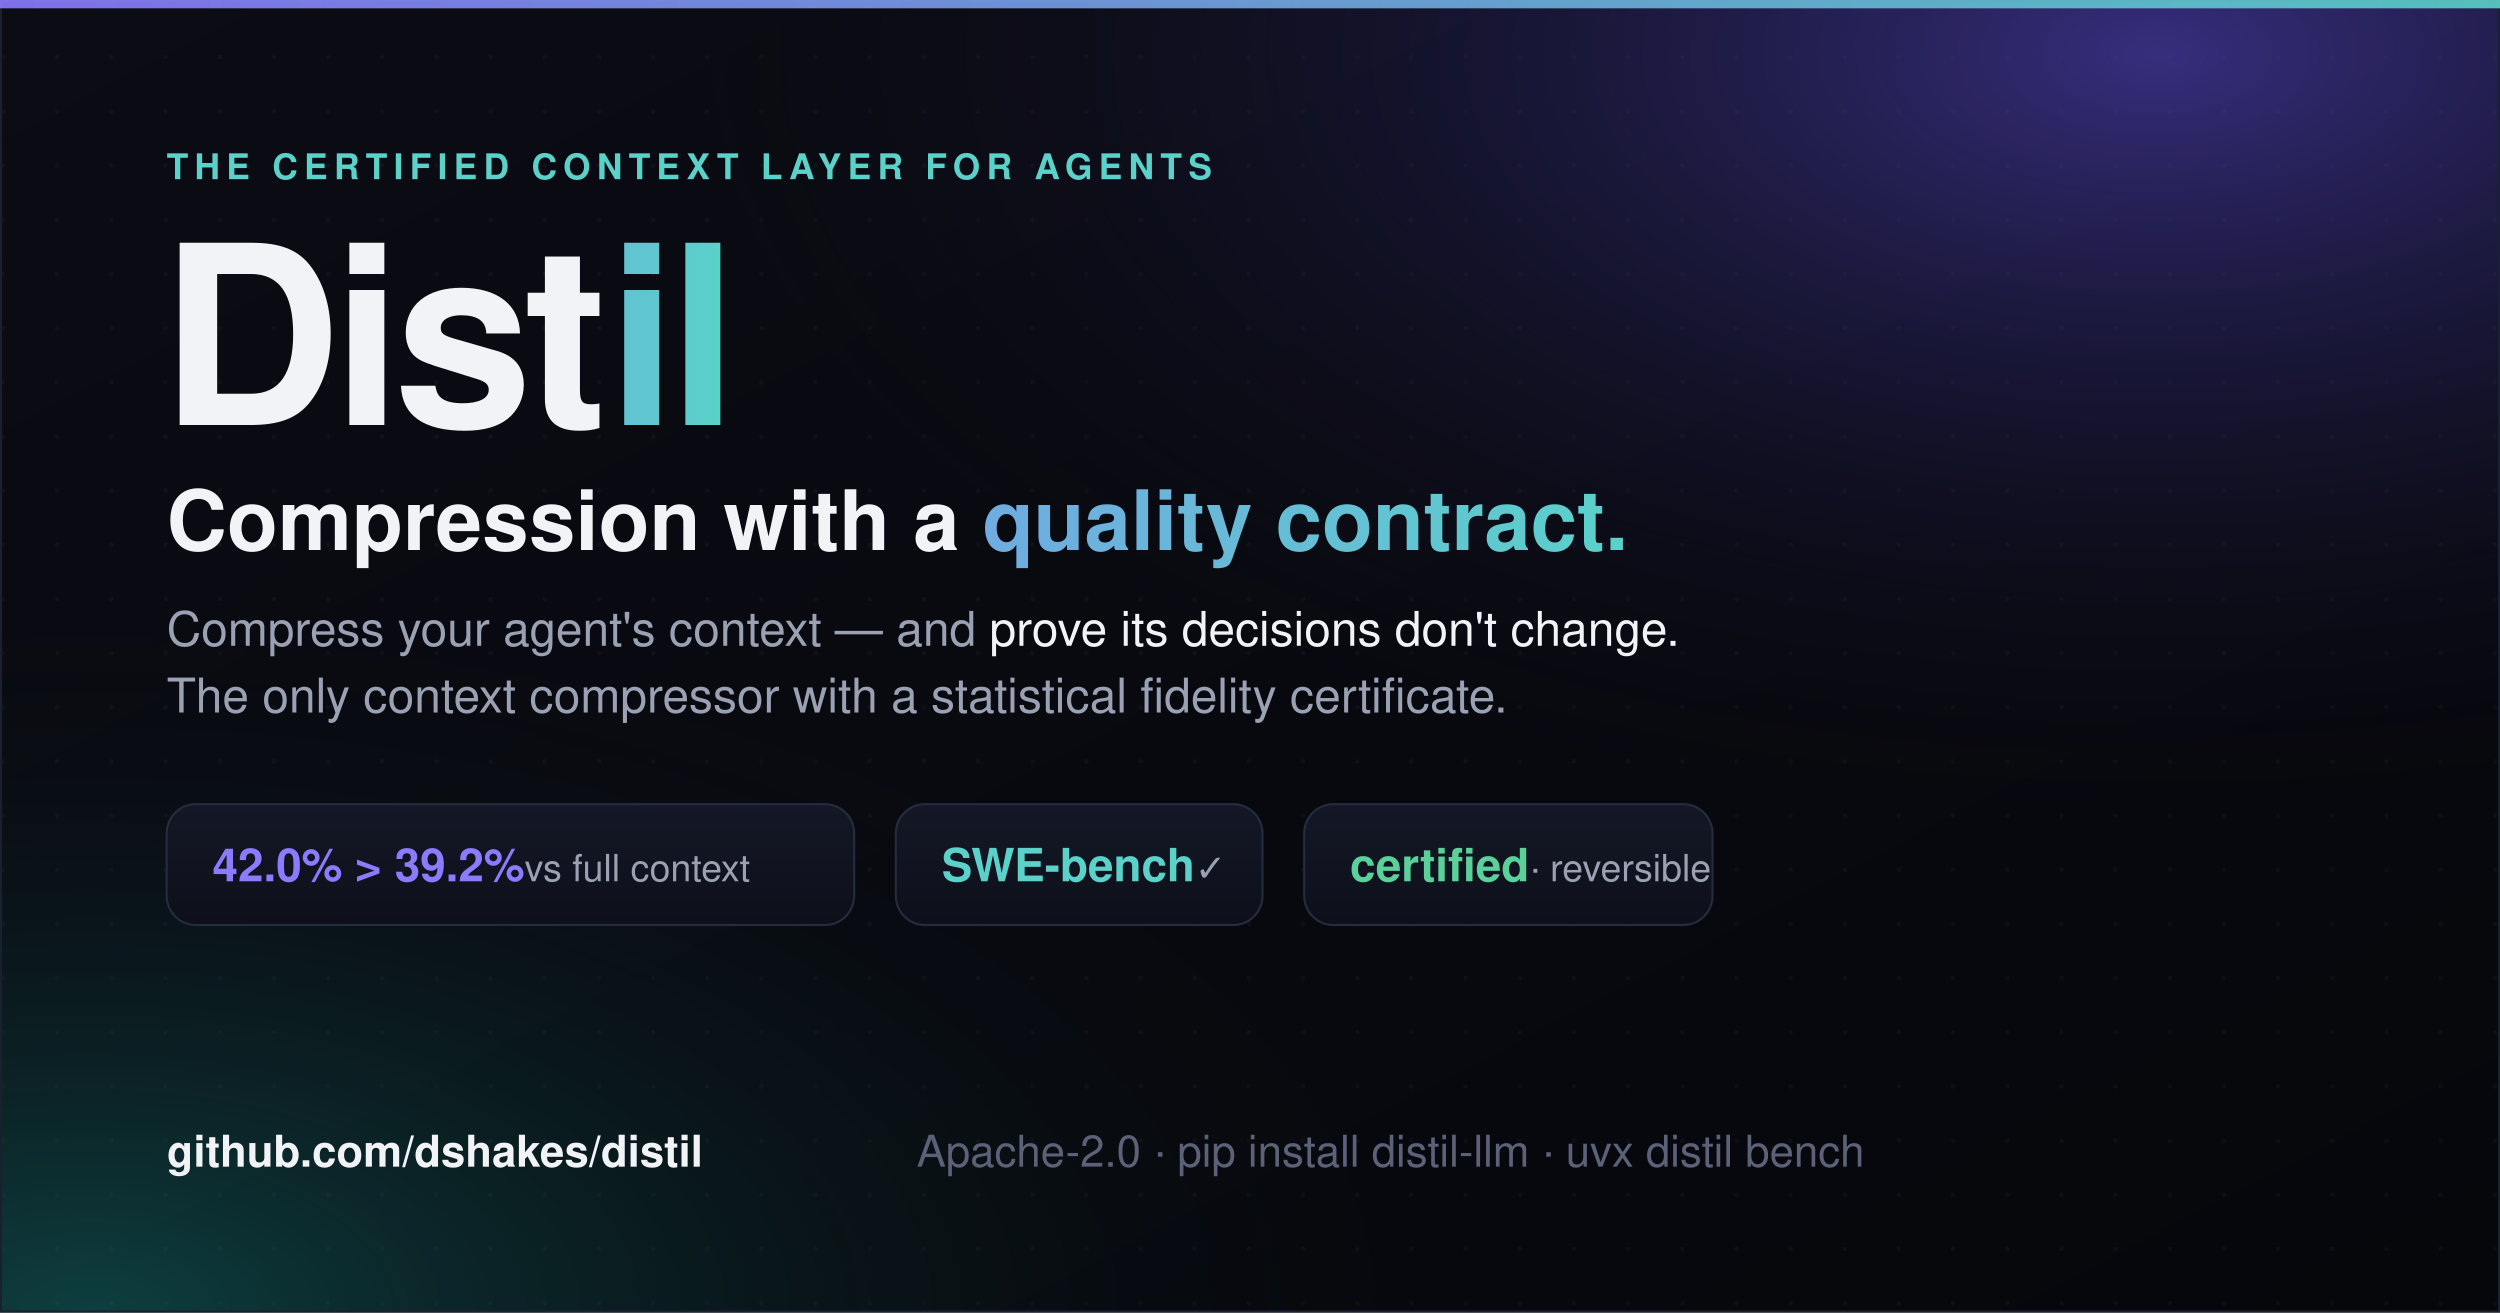
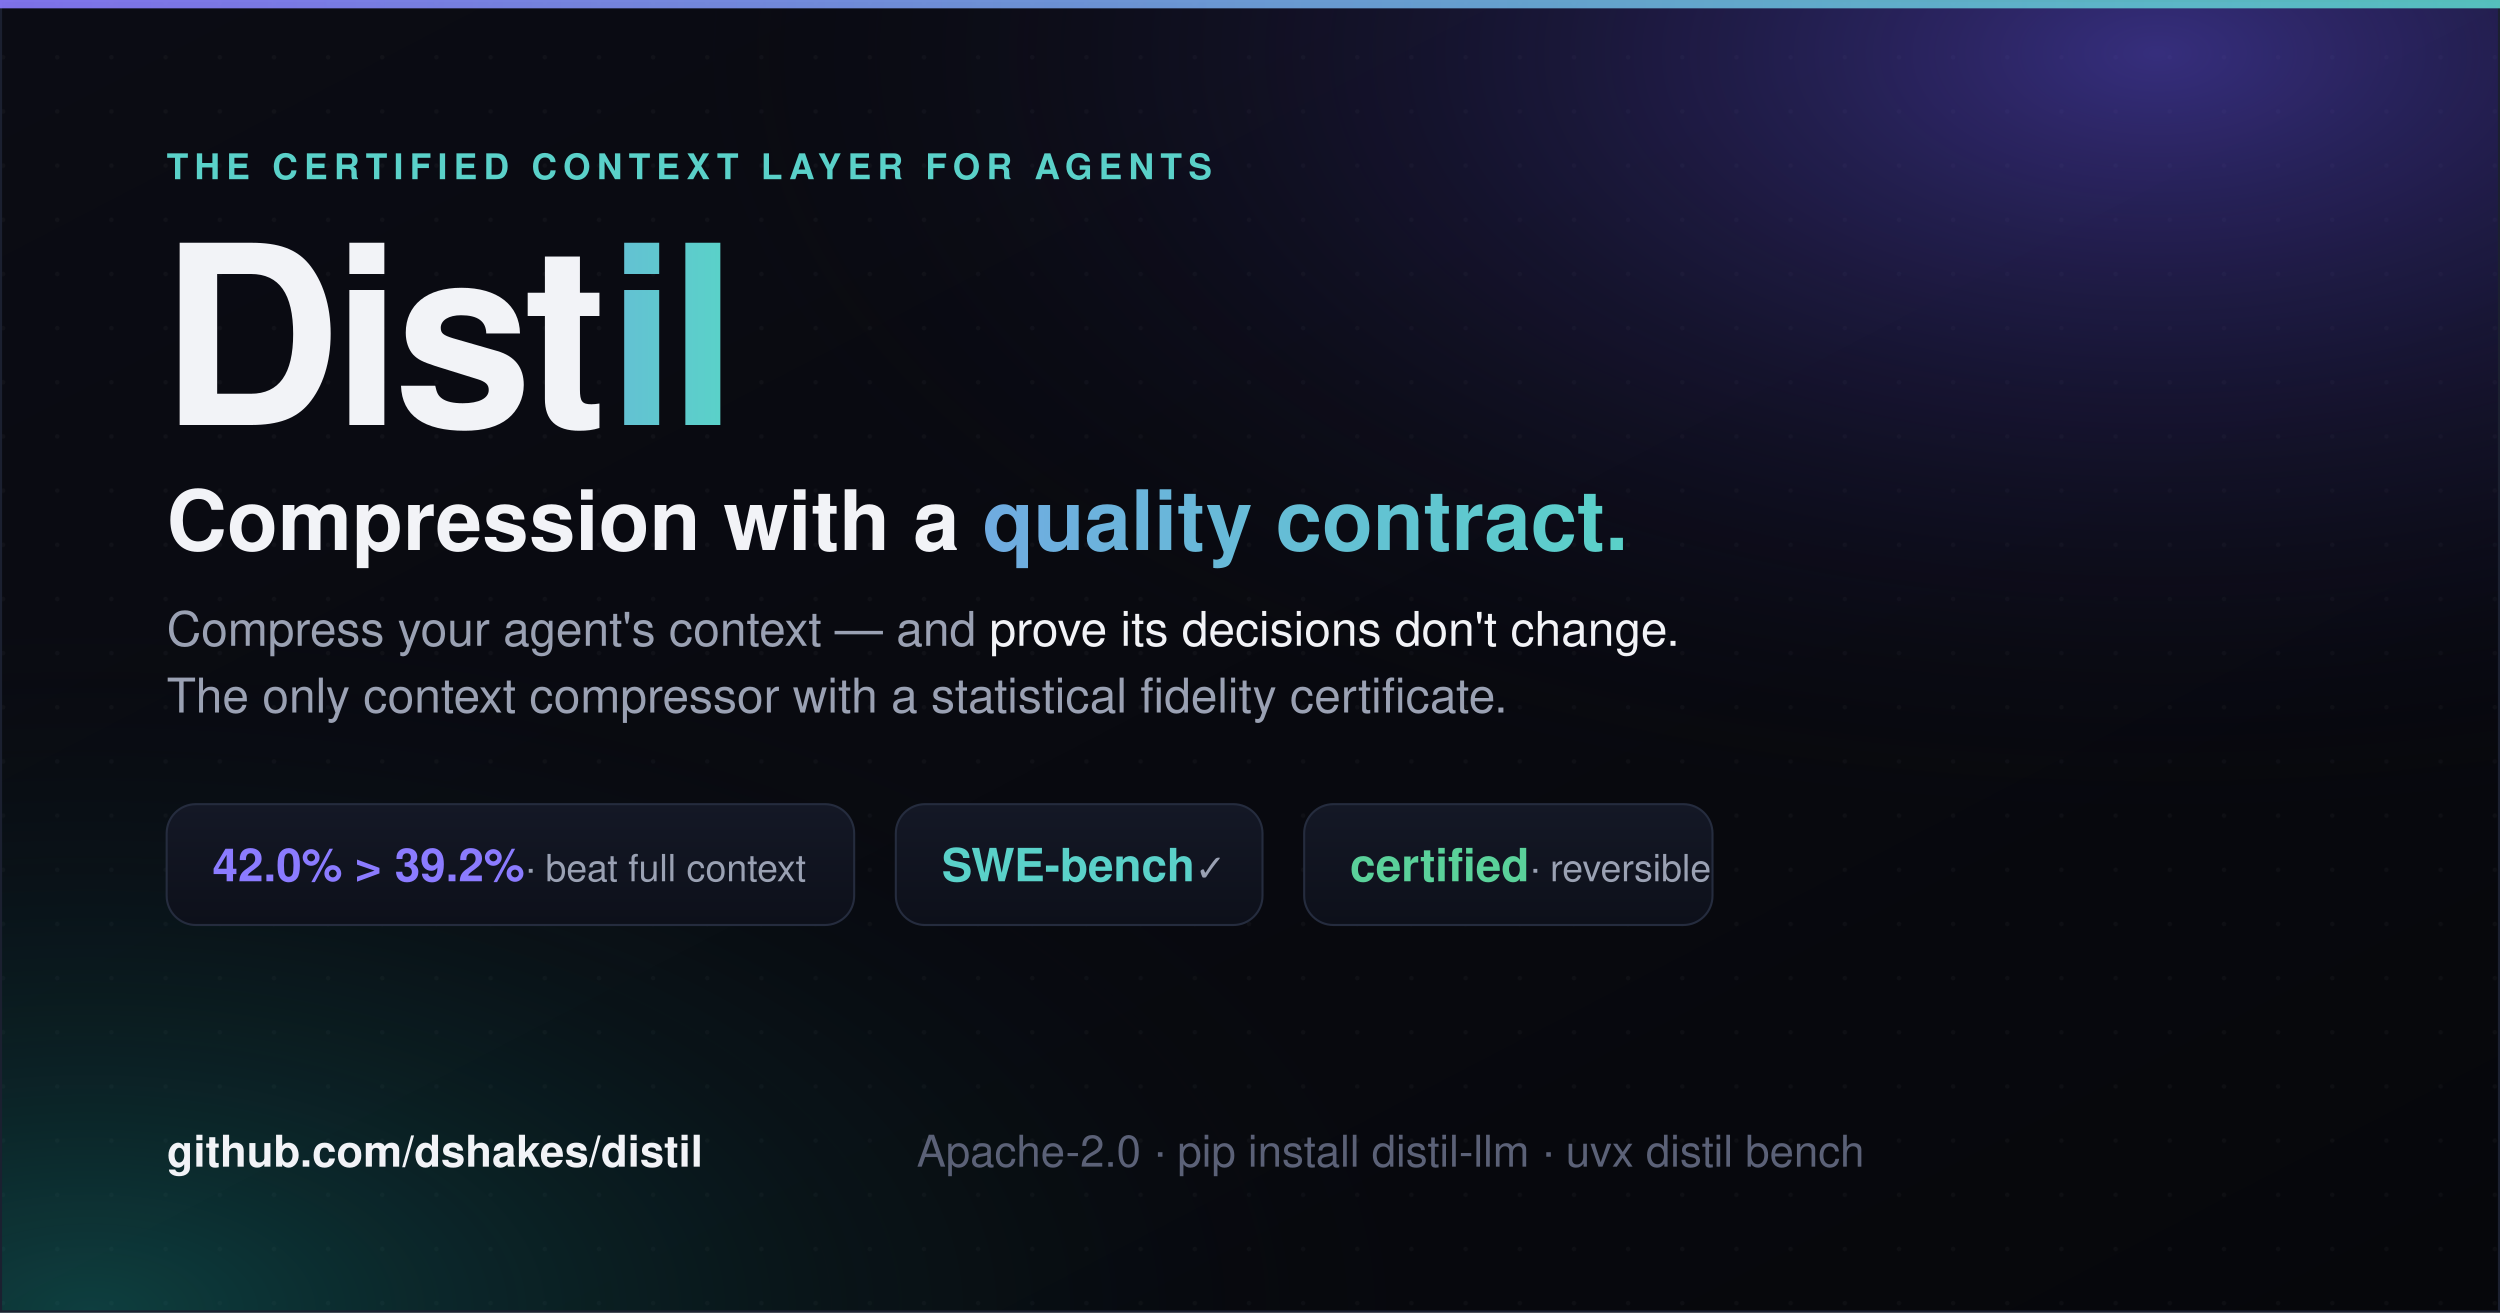
<svg xmlns="http://www.w3.org/2000/svg" width="1200" height="630" viewBox="0 0 1200 630" font-family="Helvetica,Arial,sans-serif">
  <defs>
    <linearGradient id="bg" x1="0" y1="0" x2="1" y2="1">
      <stop offset="0" stop-color="#0b0c14" />
      <stop offset="1" stop-color="#06070b" />
    </linearGradient>
    <radialGradient id="glowP" cx="0.86" cy="0.04" r="0.6">
      <stop offset="0" stop-color="#5b4bd6" stop-opacity="0.55" />
      <stop offset="1" stop-color="#06070b" stop-opacity="0" />
    </radialGradient>
    <radialGradient id="glowT" cx="0.04" cy="1.0" r="0.55">
      <stop offset="0" stop-color="#168f88" stop-opacity="0.4" />
      <stop offset="1" stop-color="#06070b" stop-opacity="0" />
    </radialGradient>
    <linearGradient id="g" x1="0" y1="0" x2="1" y2="0">
      <stop offset="0" stop-color="#8b7bff" />
      <stop offset="1" stop-color="#5ad1c9" />
    </linearGradient>
    <pattern id="dots" width="26" height="26" patternUnits="userSpaceOnUse">
      <circle cx="1.5" cy="1.5" r="1.1" fill="#ffffff" opacity="0.03" />
    </pattern>
    <linearGradient id="chip" x1="0" y1="0" x2="0" y2="1">
      <stop offset="0" stop-color="#141826" />
      <stop offset="1" stop-color="#0d101a" />
    </linearGradient>
  </defs>
  <rect width="1200" height="630" fill="url(#bg)" />
  <rect width="1200" height="630" fill="url(#dots)" />
  <rect width="1200" height="630" fill="url(#glowP)" />
  <rect width="1200" height="630" fill="url(#glowT)" />
  <rect x="0.5" y="0.5" width="1199" height="629" rx="0" fill="none" stroke="#1b2030" />
  <rect x="0" y="0" width="1200" height="4" fill="url(#g)" opacity="0.9" />
  <g transform="translate(80,86)">
    <text x="0" y="0" font-size="17" letter-spacing="3" font-weight="700" fill="#5ad1c9">THE CERTIFIED CONTEXT LAYER FOR AGENTS</text>
    <text x="-3" y="118" font-size="120" font-weight="800" letter-spacing="-4" fill="#f2f3f7">Dist<tspan fill="url(#g)">il</tspan>
    </text>
    <text x="0" y="178" font-size="40" font-weight="700" fill="#f2f3f7">Compression with a <tspan fill="url(#g)">quality contract.</tspan>
    </text>
    <text x="0" y="224" font-size="23" fill="#9aa1b3">Compress your agent's context — and <tspan fill="#f2f3f7">prove its decisions don't change.</tspan>
    </text>
    <text x="0" y="256" font-size="23" fill="#9aa1b3">The only context compressor with a statistical fidelity certificate.</text>
    <g transform="translate(0,300)" font-size="22" font-weight="700">
      <g>
        <rect x="0" y="0" width="330" height="58" rx="14" fill="url(#chip)" stroke="#252c3e" />
-         <text x="22" y="37" fill="#8b7bff">42.0% &gt; 39.2%<tspan fill="#9aa1b3" font-weight="500" font-size="18"> vs full context</tspan>
+         <text x="22" y="37" fill="#8b7bff">42.0% &gt; 39.2%<tspan fill="#9aa1b3" font-weight="500" font-size="18"> · beat full context</tspan>
        </text>
      </g>
      <g transform="translate(350,0)">
        <rect x="0" y="0" width="176" height="58" rx="14" fill="url(#chip)" stroke="#252c3e" />
        <text x="22" y="37" fill="#5ad1c9">SWE-bench<tspan fill="#9aa1b3" font-weight="500" font-size="18"> ✓</tspan>
        </text>
      </g>
      <g transform="translate(546,0)">
        <rect x="0" y="0" width="196" height="58" rx="14" fill="url(#chip)" stroke="#252c3e" />
        <text x="22" y="37" fill="#5ad19a">certified<tspan fill="#9aa1b3" font-weight="500" font-size="18"> · reversible</tspan>
        </text>
      </g>
    </g>
  </g>
  <g transform="translate(80,560)" font-size="21">
    <text x="0" y="0" font-weight="700" fill="#f2f3f7">github.com/dshakes/distil</text>
    <text x="360" y="0" fill="#5b6177">Apache-2.0  ·  pip install distil-llm  ·  uvx distil bench</text>
  </g>
</svg>
